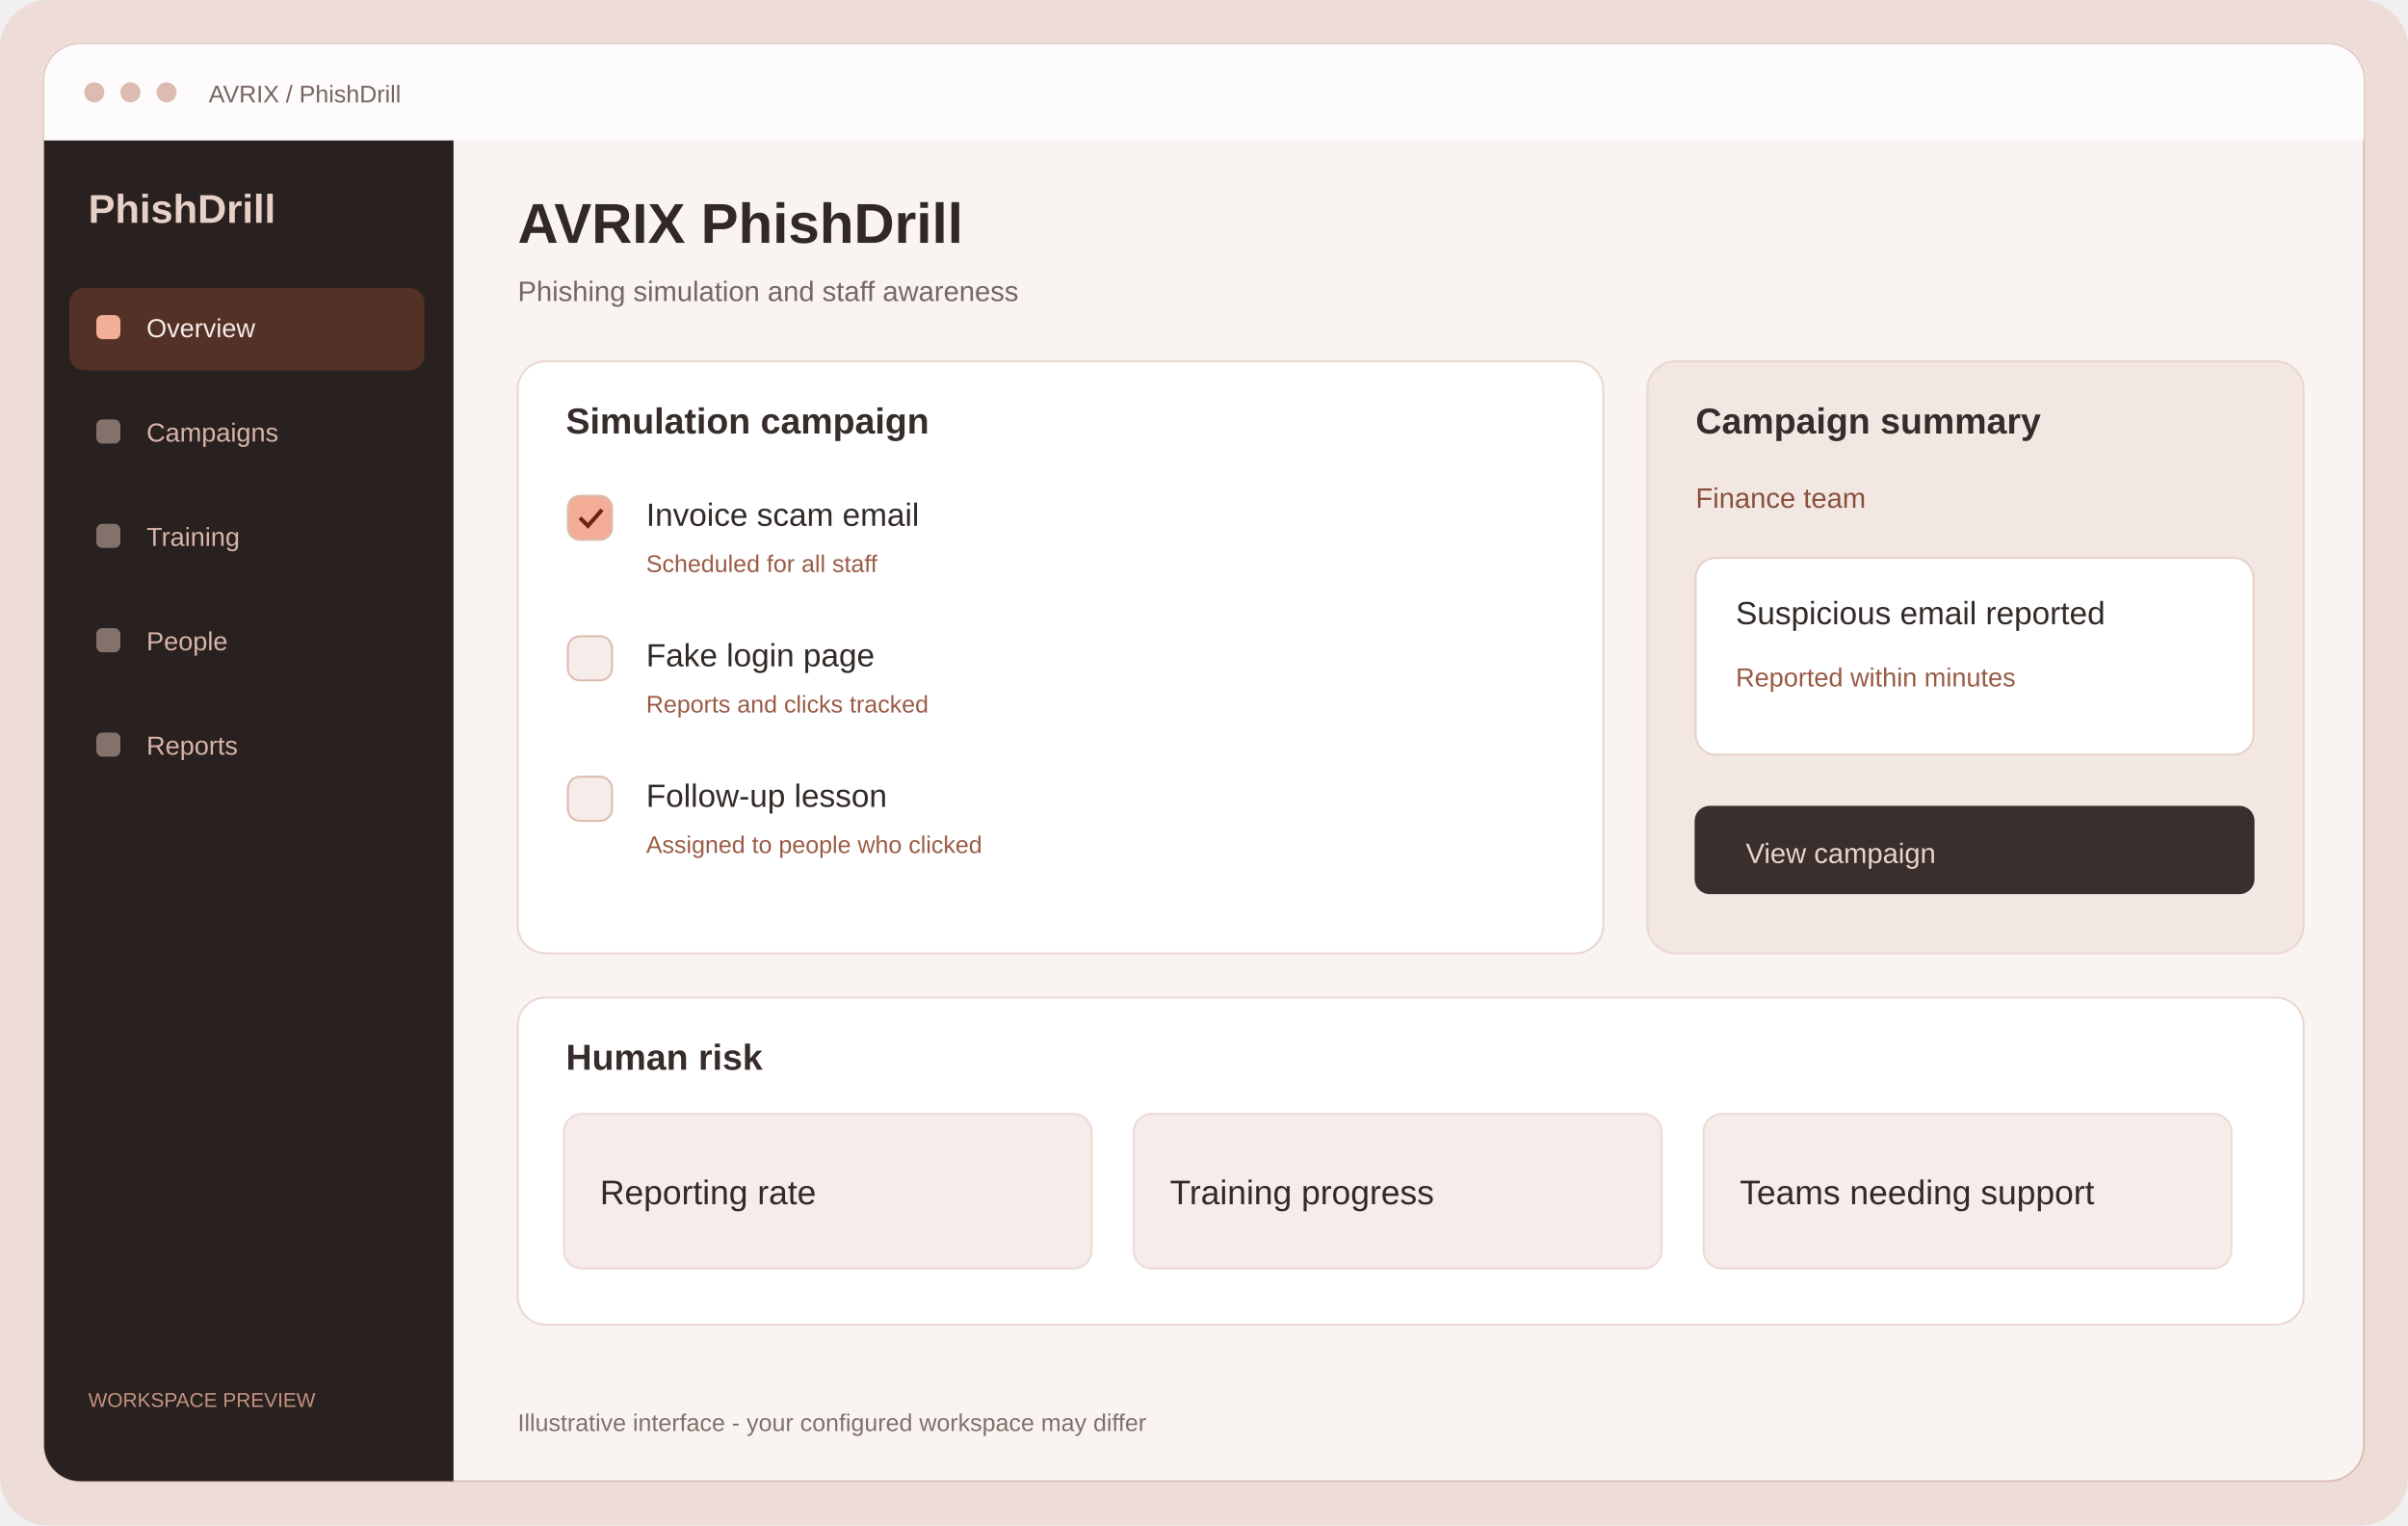
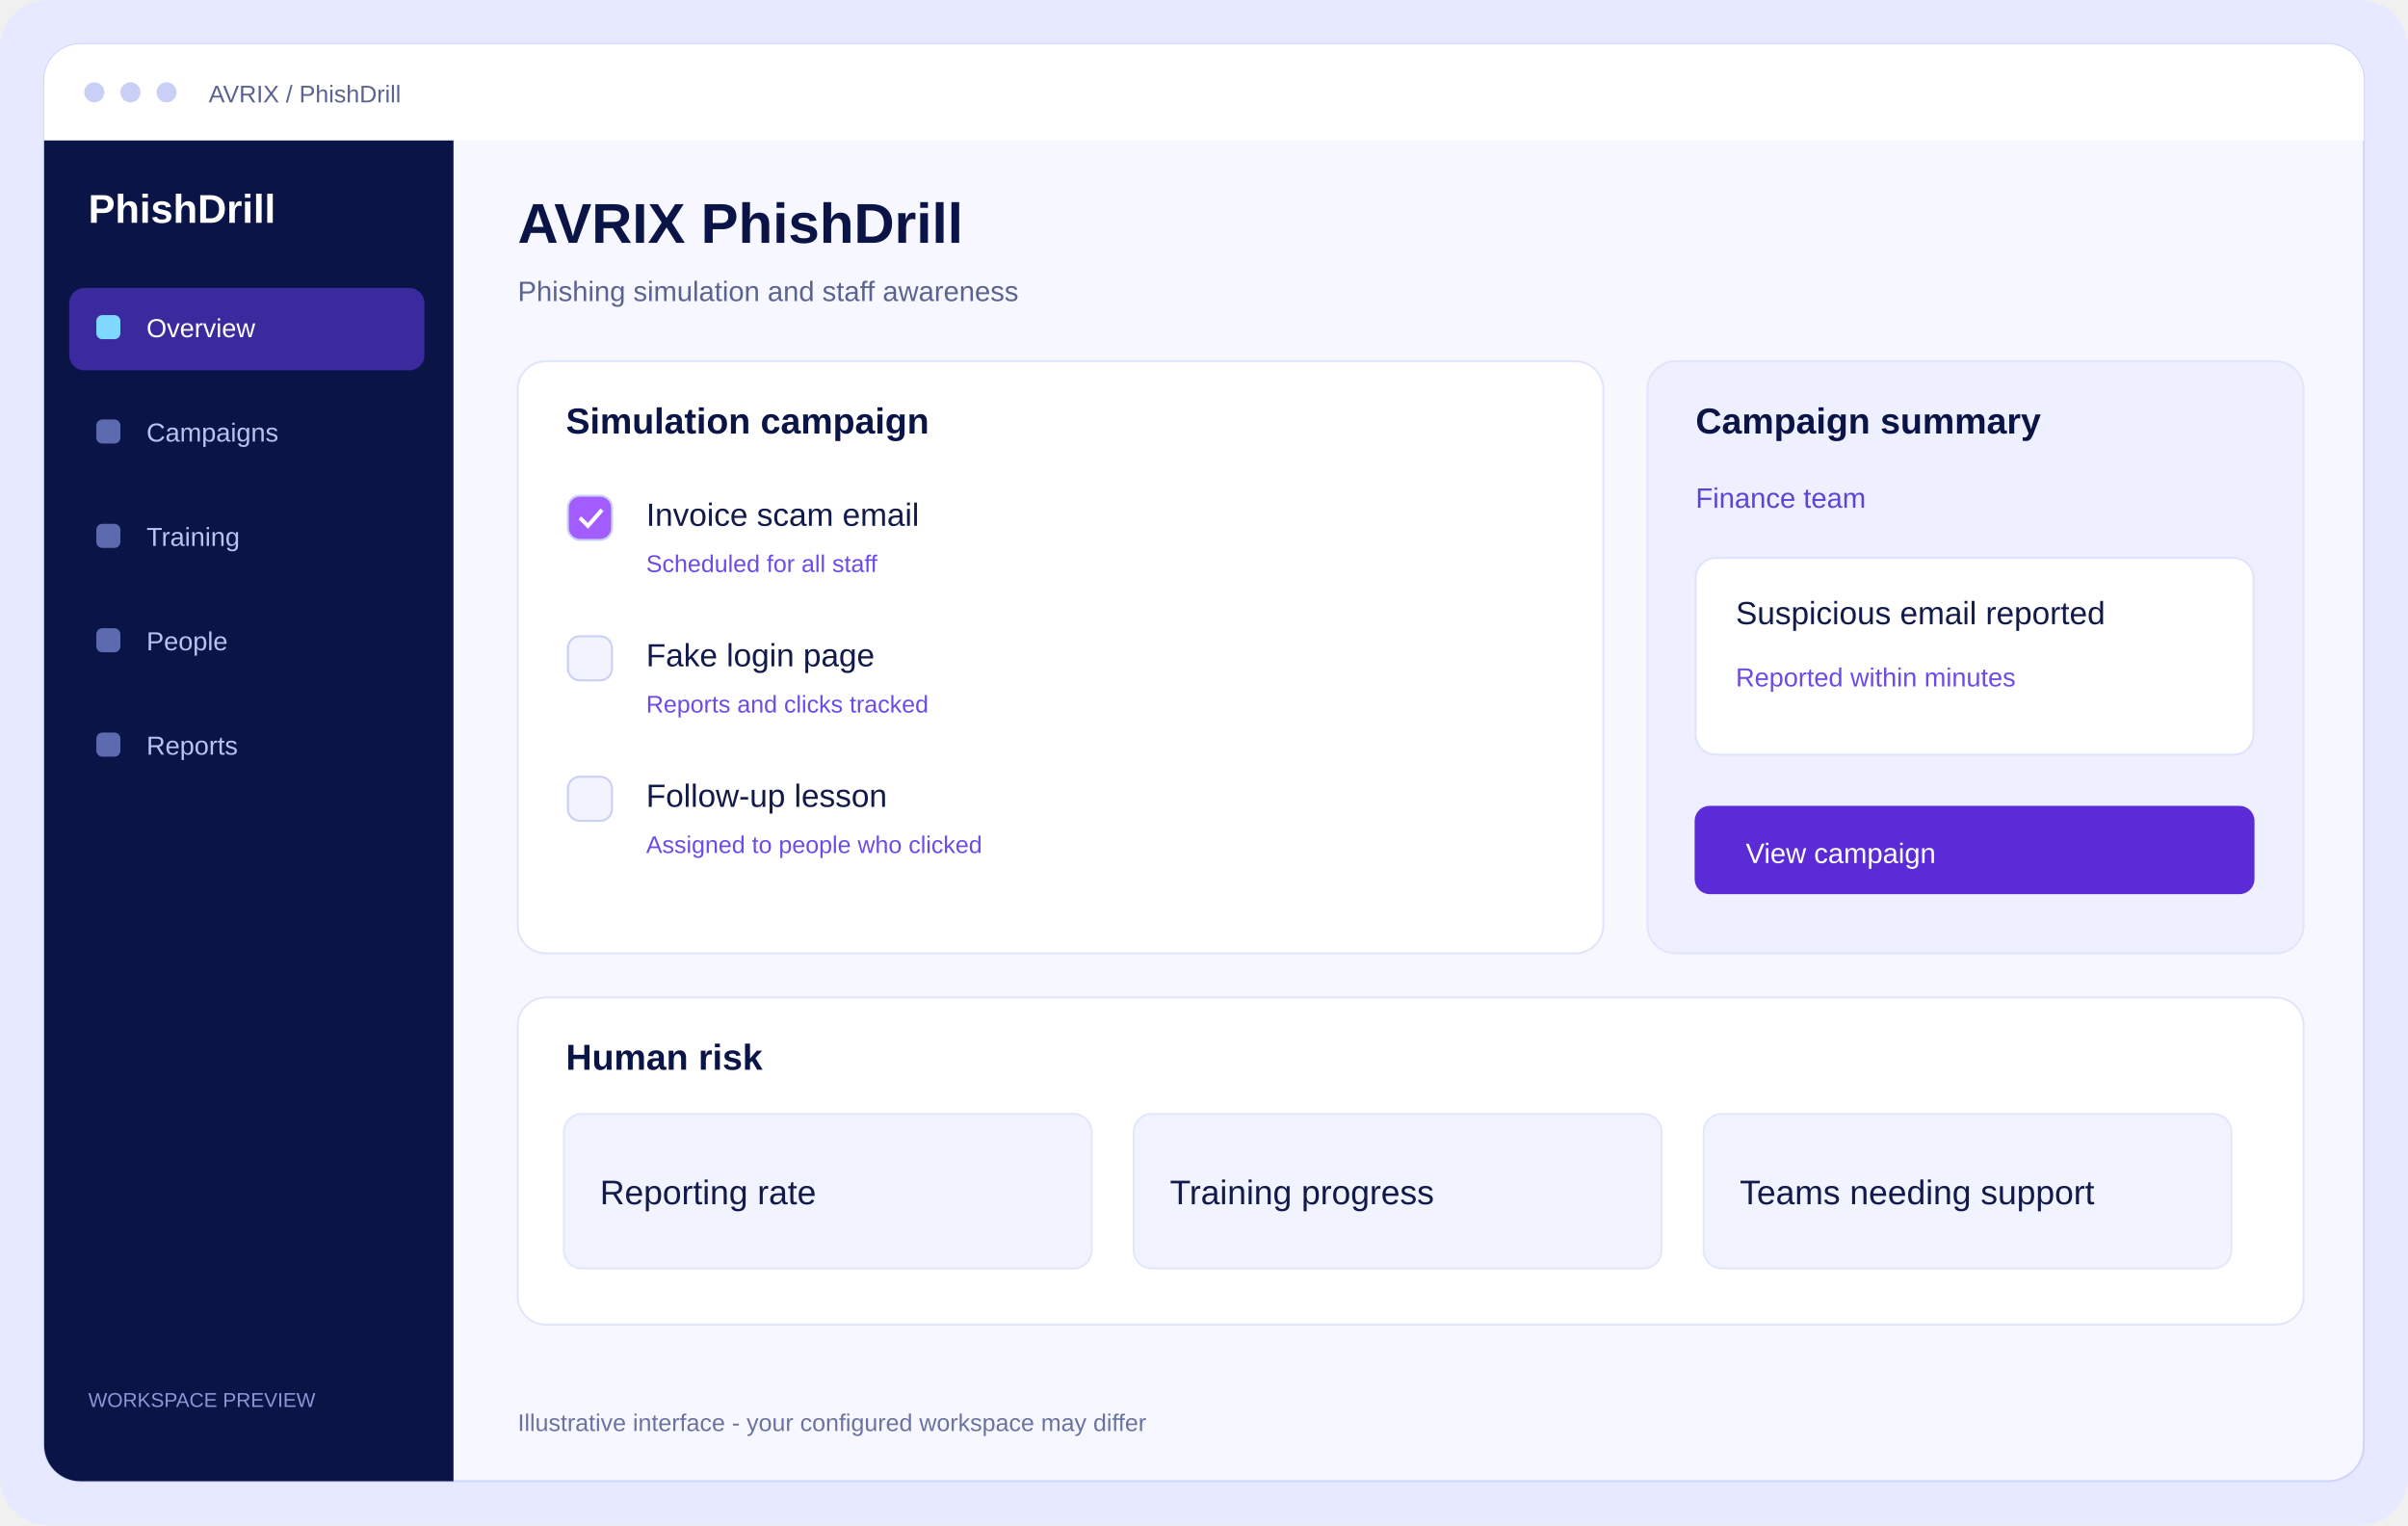
<svg xmlns="http://www.w3.org/2000/svg" width="1200" height="760" viewBox="0 0 1200 760">
-   <rect width="1200" height="760" rx="24" fill="#eddcd7" />
-   <rect x="22" y="22" width="1156" height="716" rx="18" fill="#f9f4f2" stroke="#dec1b7" />
-   <path d="M40 22h1120a18 18 0 0 1 18 18v30H22V40a18 18 0 0 1 18-18" fill="#fdfbfb" />
-   <circle cx="47" cy="46" r="5" fill="#dcbcb1" />
-   <circle cx="65" cy="46" r="5" fill="#dcbcb1" />
-   <circle cx="83" cy="46" r="5" fill="#dcbcb1" />
-   <text x="104" y="51" font-family="Arial, sans-serif" font-size="12" fill="#756560" font-weight="400">AVRIX / PhishDrill</text>
-   <path d="M22 70h204v668H40a18 18 0 0 1-18-18Z" fill="#28211f" />
-   <text x="44" y="111" font-family="Arial, sans-serif" font-size="20" fill="#e7d0c8" font-weight="700">PhishDrill</text>
-   <rect x="35" y="144" width="176" height="40" rx="7" fill="#533126" stroke="#533126" />
-   <rect x="48" y="157" width="12" height="12" rx="3" fill="#f3ae97" />
-   <text x="73" y="168" font-family="Arial, sans-serif" font-size="13" fill="#f5edea" font-weight="400">Overview</text>
-   <rect x="48" y="209" width="12" height="12" rx="3" fill="#83726c" />
-   <text x="73" y="220" font-family="Arial, sans-serif" font-size="13" fill="#d8b4a8" font-weight="400">Campaigns</text>
-   <rect x="48" y="261" width="12" height="12" rx="3" fill="#83726c" />
-   <text x="73" y="272" font-family="Arial, sans-serif" font-size="13" fill="#d8b4a8" font-weight="400">Training</text>
-   <rect x="48" y="313" width="12" height="12" rx="3" fill="#83726c" />
-   <text x="73" y="324" font-family="Arial, sans-serif" font-size="13" fill="#d8b4a8" font-weight="400">People</text>
-   <rect x="48" y="365" width="12" height="12" rx="3" fill="#83726c" />
-   <text x="73" y="376" font-family="Arial, sans-serif" font-size="13" fill="#d8b4a8" font-weight="400">Reports</text>
-   <text x="44" y="701" font-family="Arial, sans-serif" font-size="10" fill="#c69281" font-weight="400">WORKSPACE PREVIEW</text>
-   <text x="258" y="121" font-family="Arial, sans-serif" font-size="28" fill="#322926" font-weight="700">AVRIX PhishDrill</text>
-   <text x="258" y="150" font-family="Arial, sans-serif" font-size="14" fill="#766661" font-weight="400">Phishing simulation and staff awareness</text>
-   <rect x="258" y="180" width="541" height="295" rx="14" fill="#ffffff" stroke="#ead7d0" />
-   <text x="282" y="216" font-family="Arial, sans-serif" font-size="18" fill="#362c29" font-weight="700">Simulation campaign</text>
-   <rect x="283" y="247" width="22" height="22" rx="6" fill="#f3ac95" stroke="#dcbcb1" />
-   <path d="m289 258 4 4 7-8" stroke="#6d240c" stroke-width="2" fill="none" />
-   <text x="322" y="262" font-family="Arial, sans-serif" font-size="16" fill="#322a27" font-weight="400">Invoice scam email</text>
-   <text x="322" y="285" font-family="Arial, sans-serif" font-size="12" fill="#9b5b45" font-weight="400">Scheduled for all staff</text>
-   <rect x="283" y="317" width="22" height="22" rx="6" fill="#f6edea" stroke="#dcbcb1" />
-   <text x="322" y="332" font-family="Arial, sans-serif" font-size="16" fill="#322a27" font-weight="400">Fake login page</text>
-   <text x="322" y="355" font-family="Arial, sans-serif" font-size="12" fill="#9b5b45" font-weight="400">Reports and clicks tracked</text>
-   <rect x="283" y="387" width="22" height="22" rx="6" fill="#f6edea" stroke="#dcbcb1" />
-   <text x="322" y="402" font-family="Arial, sans-serif" font-size="16" fill="#322a27" font-weight="400">Follow-up lesson</text>
-   <text x="322" y="425" font-family="Arial, sans-serif" font-size="12" fill="#9b5b45" font-weight="400">Assigned to people who clicked</text>
-   <rect x="821" y="180" width="327" height="295" rx="14" fill="#f2e7e3" stroke="#ead7d0" />
-   <text x="845" y="216" font-family="Arial, sans-serif" font-size="18" fill="#362c29" font-weight="700">Campaign summary</text>
-   <text x="845" y="253" font-family="Arial, sans-serif" font-size="14" fill="#88503d" font-weight="400">Finance team</text>
-   <rect x="845" y="278" width="278" height="98" rx="10" fill="#fff" stroke="#e8d2cb" />
-   <text x="865" y="311" font-family="Arial, sans-serif" font-size="16" fill="#322a27" font-weight="400">Suspicious email reported</text>
-   <text x="865" y="342" font-family="Arial, sans-serif" font-size="13" fill="#985a45" font-weight="400">Reported within minutes</text>
-   <rect x="845" y="402" width="278" height="43" rx="7" fill="#392f2c" stroke="#392f2c" />
-   <text x="870" y="430" font-family="Arial, sans-serif" font-size="14" fill="#e9d4cd" font-weight="400">View campaign</text>
-   <rect x="258" y="497" width="890" height="163" rx="14" fill="#ffffff" stroke="#ead7d0" />
-   <text x="282" y="533" font-family="Arial, sans-serif" font-size="18" fill="#362c29" font-weight="700">Human risk</text>
-   <rect x="281" y="555" width="263" height="77" rx="9" fill="#f6edea" stroke="#ecdad4" />
-   <text x="299" y="600" font-family="Arial, sans-serif" font-size="17" fill="#322a27" font-weight="400">Reporting rate</text>
-   <rect x="565" y="555" width="263" height="77" rx="9" fill="#f6edea" stroke="#ecdad4" />
-   <text x="583" y="600" font-family="Arial, sans-serif" font-size="17" fill="#322a27" font-weight="400">Training progress</text>
-   <rect x="849" y="555" width="263" height="77" rx="9" fill="#f6edea" stroke="#ecdad4" />
-   <text x="867" y="600" font-family="Arial, sans-serif" font-size="17" fill="#322a27" font-weight="400">Teams needing support</text>
-   <text x="258" y="713" font-family="Arial, sans-serif" font-size="12" fill="#81706a" font-weight="400">Illustrative interface - your configured workspace may differ</text>
+   <rect width="1200" height="760" rx="24" fill="#e6e9ff" />
+   <rect x="22" y="22" width="1156" height="716" rx="18" fill="#f7f8ff" stroke="#cfd5ff" />
+   <path d="M40 22h1120a18 18 0 0 1 18 18v30H22V40a18 18 0 0 1 18-18" fill="#ffffff" />
+   <circle cx="47" cy="46" r="5" fill="#c9cff5" />
+   <circle cx="65" cy="46" r="5" fill="#c9cff5" />
+   <circle cx="83" cy="46" r="5" fill="#c9cff5" />
+   <text x="104" y="51" font-family="Arial, sans-serif" font-size="12" fill="#5b6390" font-weight="400">AVRIX / PhishDrill</text>
+   <path d="M22 70h204v668H40a18 18 0 0 1-18-18Z" fill="#0b1446" />
+   <text x="44" y="111" font-family="Arial, sans-serif" font-size="20" fill="#ffffff" font-weight="700">PhishDrill</text>
+   <rect x="35" y="144" width="176" height="40" rx="7" fill="#3a2a9e" stroke="#3a2a9e" />
+   <rect x="48" y="157" width="12" height="12" rx="3" fill="#7fd8ff" />
+   <text x="73" y="168" font-family="Arial, sans-serif" font-size="13" fill="#ffffff" font-weight="400">Overview</text>
+   <rect x="48" y="209" width="12" height="12" rx="3" fill="#5d6ab0" />
+   <text x="73" y="220" font-family="Arial, sans-serif" font-size="13" fill="#b9c3f0" font-weight="400">Campaigns</text>
+   <rect x="48" y="261" width="12" height="12" rx="3" fill="#5d6ab0" />
+   <text x="73" y="272" font-family="Arial, sans-serif" font-size="13" fill="#b9c3f0" font-weight="400">Training</text>
+   <rect x="48" y="313" width="12" height="12" rx="3" fill="#5d6ab0" />
+   <text x="73" y="324" font-family="Arial, sans-serif" font-size="13" fill="#b9c3f0" font-weight="400">People</text>
+   <rect x="48" y="365" width="12" height="12" rx="3" fill="#5d6ab0" />
+   <text x="73" y="376" font-family="Arial, sans-serif" font-size="13" fill="#b9c3f0" font-weight="400">Reports</text>
+   <text x="44" y="701" font-family="Arial, sans-serif" font-size="10" fill="#8b97d6" font-weight="400">WORKSPACE PREVIEW</text>
+   <text x="258" y="121" font-family="Arial, sans-serif" font-size="28" fill="#0b1446" font-weight="700">AVRIX PhishDrill</text>
+   <text x="258" y="150" font-family="Arial, sans-serif" font-size="14" fill="#5b6390" font-weight="400">Phishing simulation and staff awareness</text>
+   <rect x="258" y="180" width="541" height="295" rx="14" fill="#ffffff" stroke="#e1e5fb" />
+   <text x="282" y="216" font-family="Arial, sans-serif" font-size="18" fill="#0b1446" font-weight="700">Simulation campaign</text>
+   <rect x="283" y="247" width="22" height="22" rx="6" fill="#a35cff" stroke="#c9cff5" />
+   <path d="m289 258 4 4 7-8" stroke="#ffffff" stroke-width="2" fill="none" />
+   <text x="322" y="262" font-family="Arial, sans-serif" font-size="16" fill="#121a4a" font-weight="400">Invoice scam email</text>
+   <text x="322" y="285" font-family="Arial, sans-serif" font-size="12" fill="#6b4ce6" font-weight="400">Scheduled for all staff</text>
+   <rect x="283" y="317" width="22" height="22" rx="6" fill="#f1f3ff" stroke="#c9cff5" />
+   <text x="322" y="332" font-family="Arial, sans-serif" font-size="16" fill="#121a4a" font-weight="400">Fake login page</text>
+   <text x="322" y="355" font-family="Arial, sans-serif" font-size="12" fill="#6b4ce6" font-weight="400">Reports and clicks tracked</text>
+   <rect x="283" y="387" width="22" height="22" rx="6" fill="#f1f3ff" stroke="#c9cff5" />
+   <text x="322" y="402" font-family="Arial, sans-serif" font-size="16" fill="#121a4a" font-weight="400">Follow-up lesson</text>
+   <text x="322" y="425" font-family="Arial, sans-serif" font-size="12" fill="#6b4ce6" font-weight="400">Assigned to people who clicked</text>
+   <rect x="821" y="180" width="327" height="295" rx="14" fill="#eef0ff" stroke="#e1e5fb" />
+   <text x="845" y="216" font-family="Arial, sans-serif" font-size="18" fill="#0b1446" font-weight="700">Campaign summary</text>
+   <text x="845" y="253" font-family="Arial, sans-serif" font-size="14" fill="#5b45d6" font-weight="400">Finance team</text>
+   <rect x="845" y="278" width="278" height="98" rx="10" fill="#fff" stroke="#dfe3fb" />
+   <text x="865" y="311" font-family="Arial, sans-serif" font-size="16" fill="#121a4a" font-weight="400">Suspicious email reported</text>
+   <text x="865" y="342" font-family="Arial, sans-serif" font-size="13" fill="#6b4ce6" font-weight="400">Reported within minutes</text>
+   <rect x="845" y="402" width="278" height="43" rx="7" fill="#5b2bd8" stroke="#5b2bd8" />
+   <text x="870" y="430" font-family="Arial, sans-serif" font-size="14" fill="#ffffff" font-weight="400">View campaign</text>
+   <rect x="258" y="497" width="890" height="163" rx="14" fill="#ffffff" stroke="#e1e5fb" />
+   <text x="282" y="533" font-family="Arial, sans-serif" font-size="18" fill="#0b1446" font-weight="700">Human risk</text>
+   <rect x="281" y="555" width="263" height="77" rx="9" fill="#f1f3ff" stroke="#e3e7fb" />
+   <text x="299" y="600" font-family="Arial, sans-serif" font-size="17" fill="#121a4a" font-weight="400">Reporting rate</text>
+   <rect x="565" y="555" width="263" height="77" rx="9" fill="#f1f3ff" stroke="#e3e7fb" />
+   <text x="583" y="600" font-family="Arial, sans-serif" font-size="17" fill="#121a4a" font-weight="400">Training progress</text>
+   <rect x="849" y="555" width="263" height="77" rx="9" fill="#f1f3ff" stroke="#e3e7fb" />
+   <text x="867" y="600" font-family="Arial, sans-serif" font-size="17" fill="#121a4a" font-weight="400">Teams needing support</text>
+   <text x="258" y="713" font-family="Arial, sans-serif" font-size="12" fill="#6a72a0" font-weight="400">Illustrative interface - your configured workspace may differ</text>
</svg>
